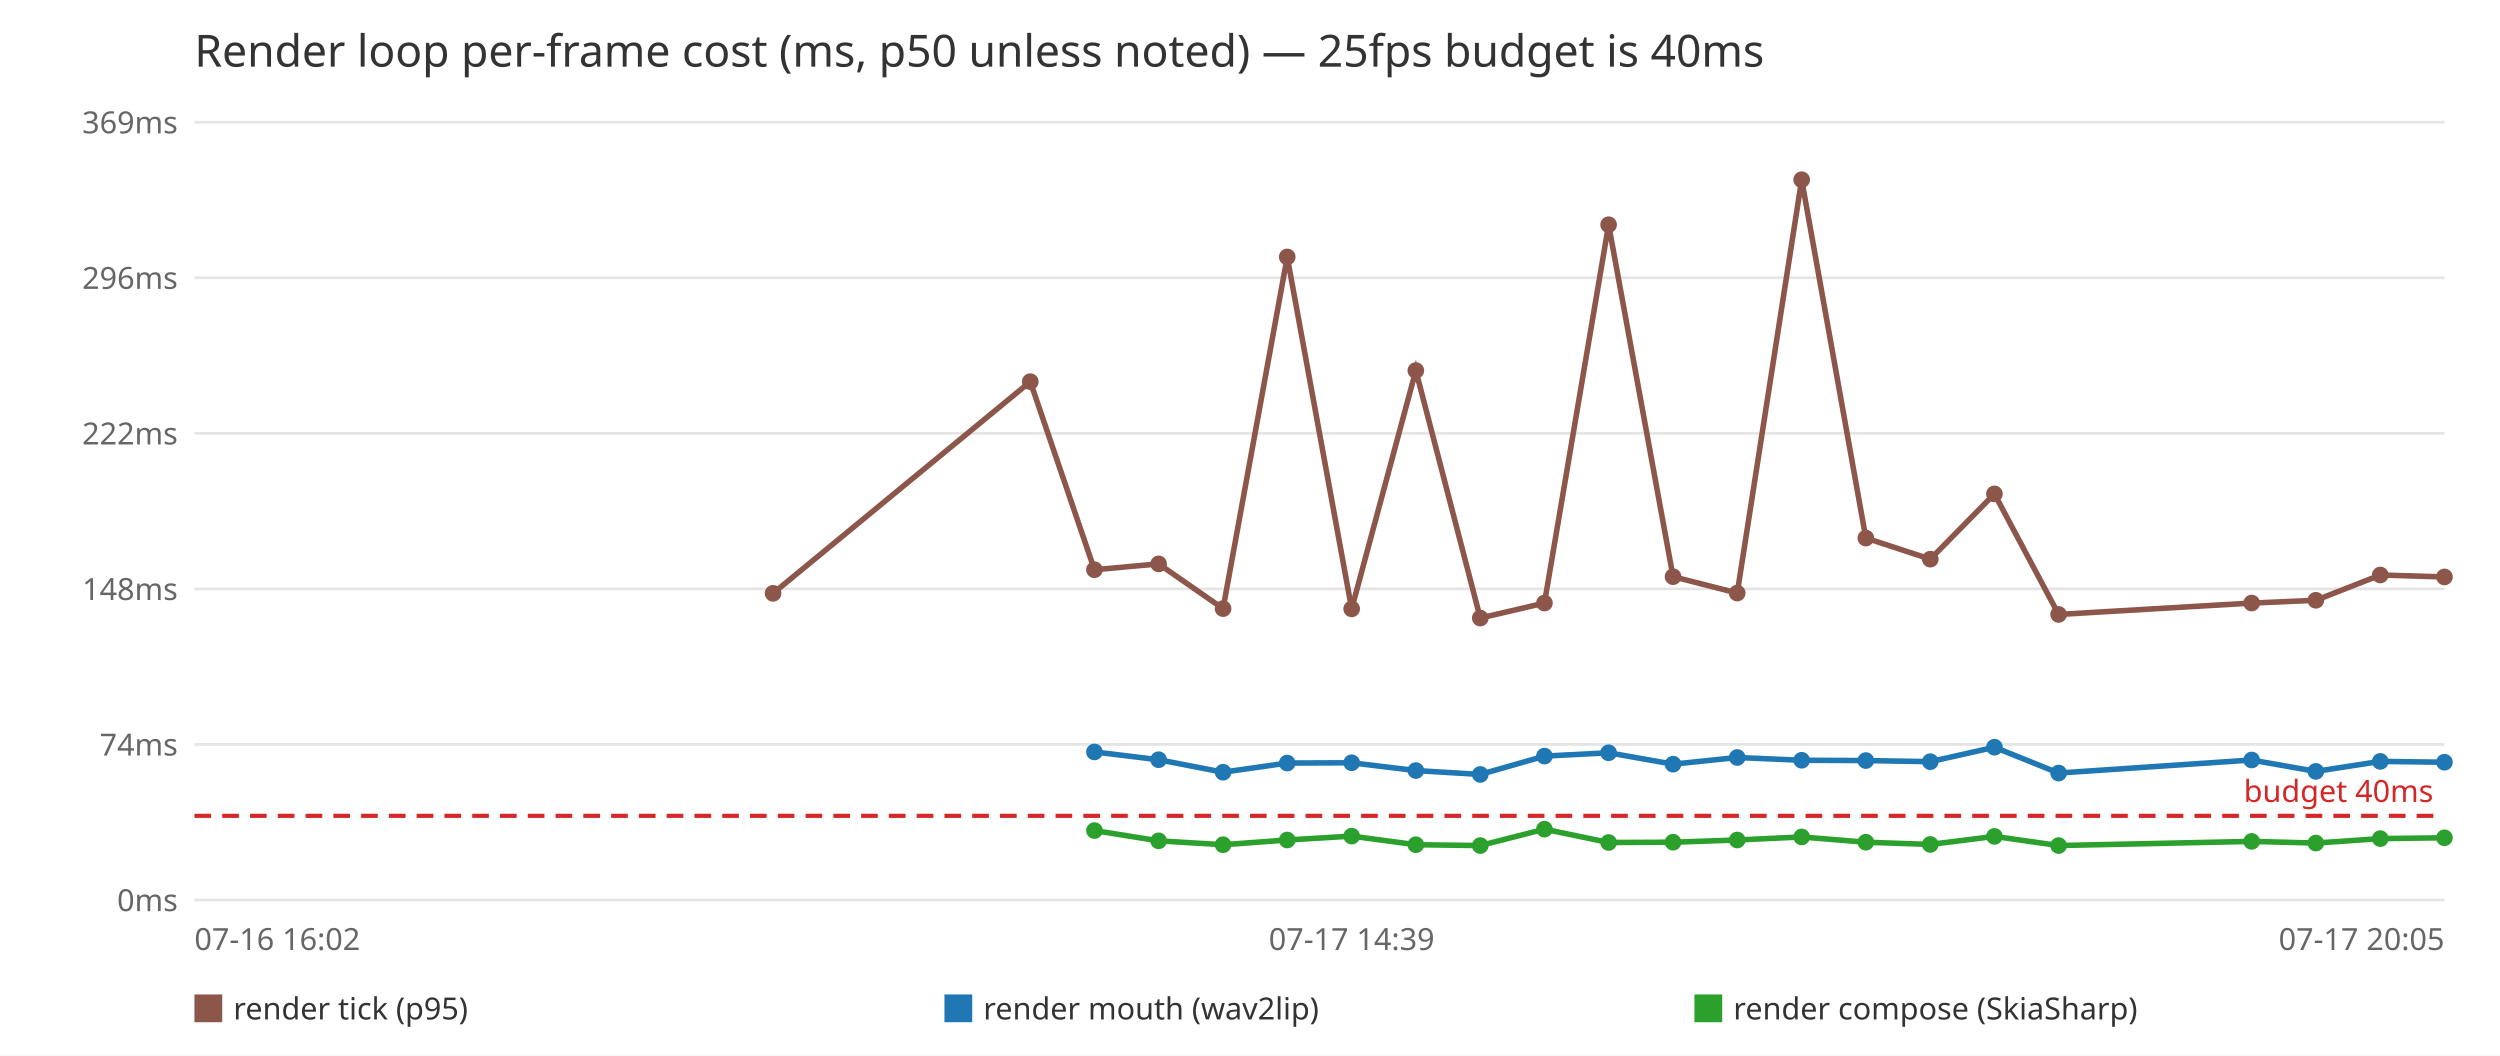
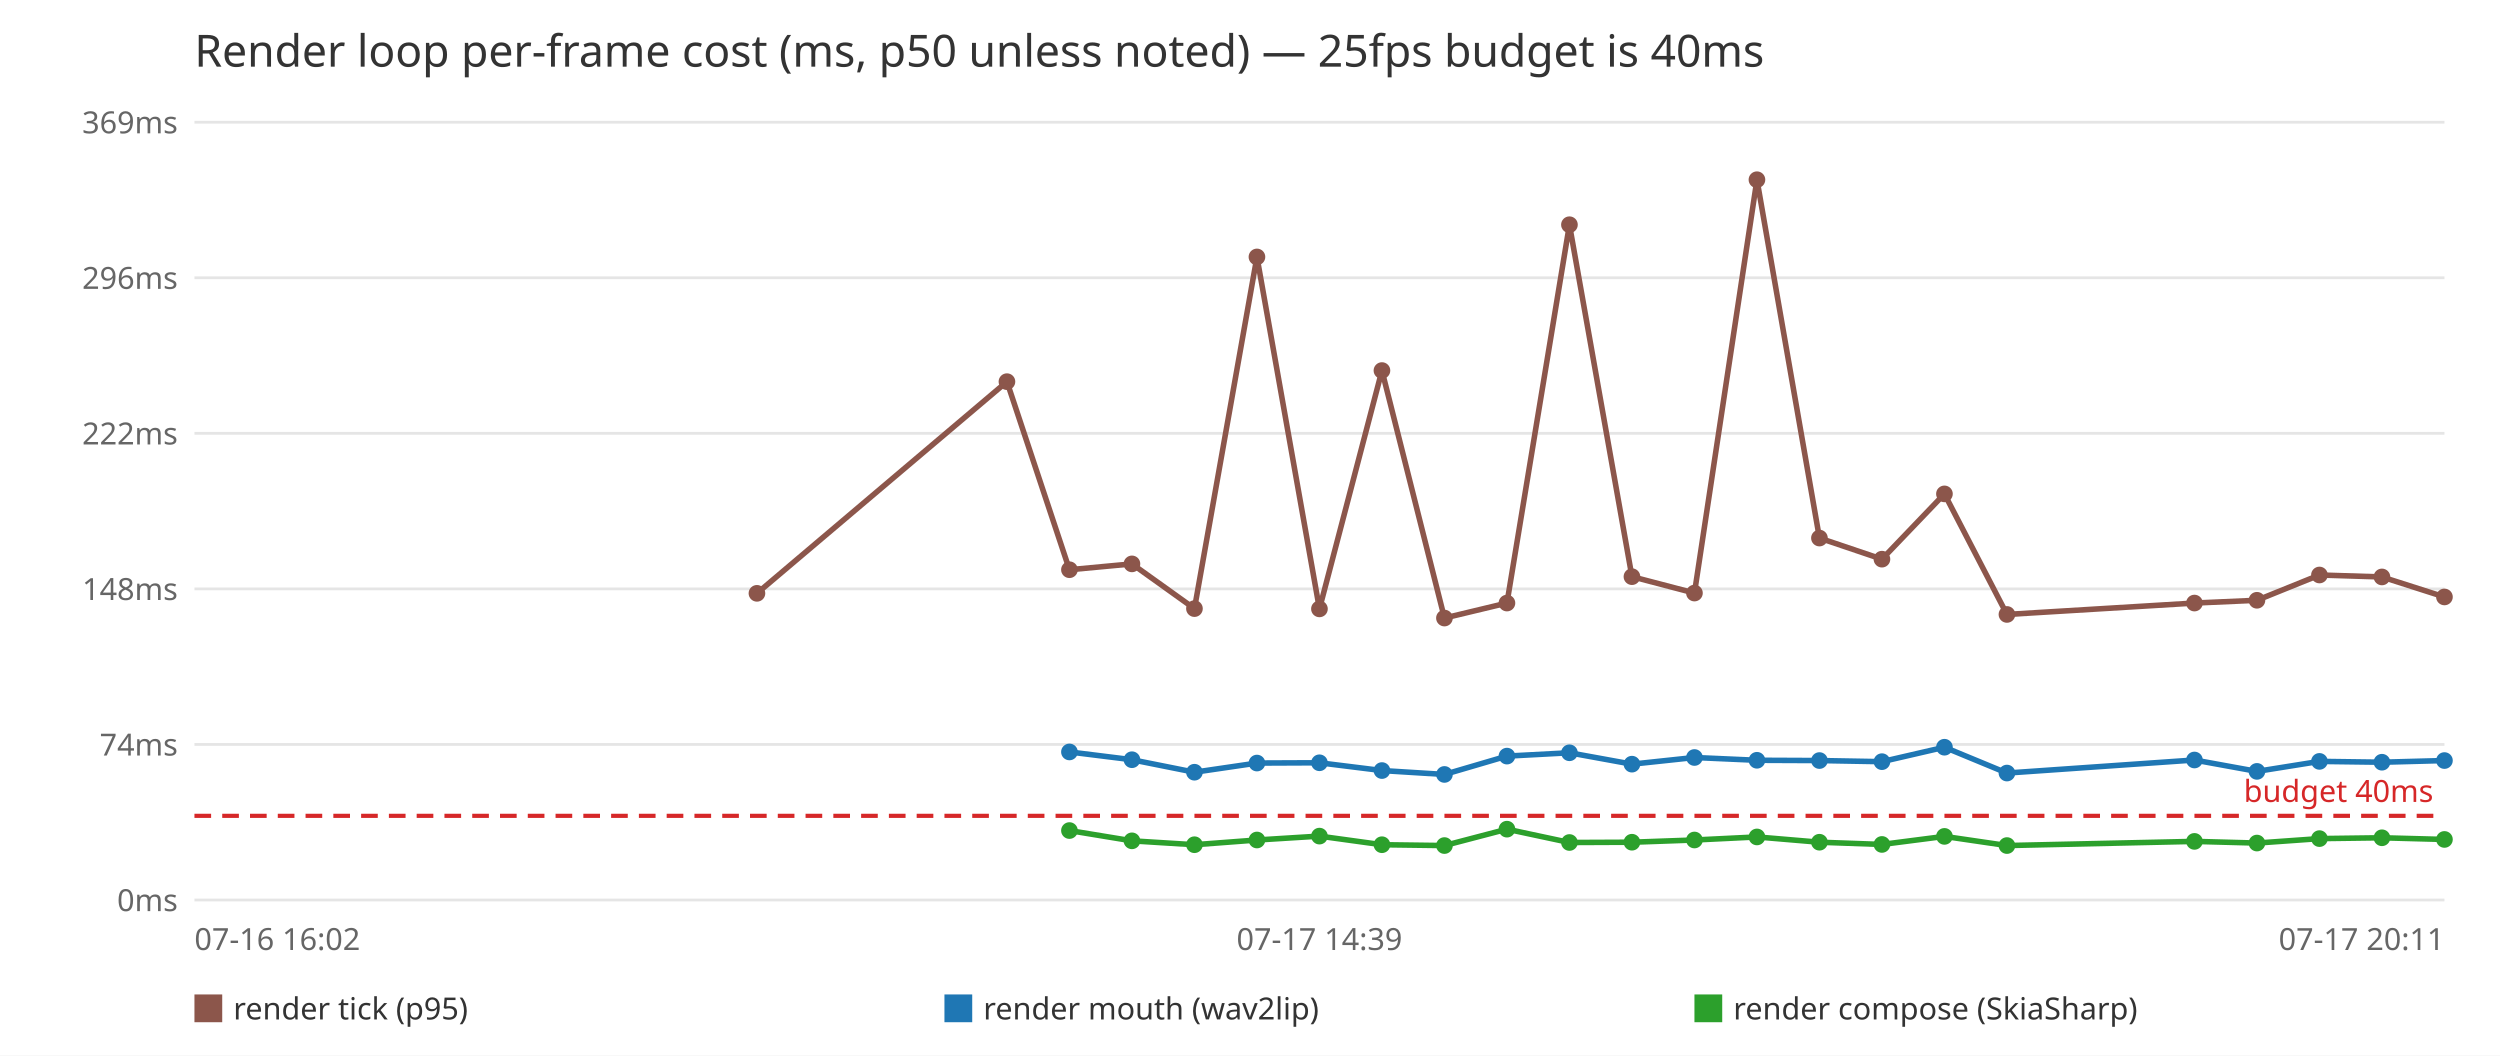
<svg xmlns="http://www.w3.org/2000/svg" width="900" height="380" viewBox="0 0 900 380" font-family="sans-serif">
  <rect width="900" height="380" fill="white" />
  <text x="70" y="24" font-size="16" fill="#333">Render loop per-frame cost (ms, p50 unless noted) — 25fps budget is 40ms</text>
  <line x1="70" y1="324.0" x2="880" y2="324.0" stroke="#e5e5e5" />
  <text x="64" y="328.0" font-size="11" fill="#666" text-anchor="end">0ms</text>
  <line x1="70" y1="268.0" x2="880" y2="268.0" stroke="#e5e5e5" />
  <text x="64" y="272.0" font-size="11" fill="#666" text-anchor="end">74ms</text>
  <line x1="70" y1="212.0" x2="880" y2="212.0" stroke="#e5e5e5" />
  <text x="64" y="216.0" font-size="11" fill="#666" text-anchor="end">148ms</text>
  <line x1="70" y1="156.0" x2="880" y2="156.0" stroke="#e5e5e5" />
  <text x="64" y="160.0" font-size="11" fill="#666" text-anchor="end">222ms</text>
  <line x1="70" y1="100.0" x2="880" y2="100.0" stroke="#e5e5e5" />
  <text x="64" y="104.0" font-size="11" fill="#666" text-anchor="end">296ms</text>
  <line x1="70" y1="44.0" x2="880" y2="44.0" stroke="#e5e5e5" />
  <text x="64" y="48.0" font-size="11" fill="#666" text-anchor="end">369ms</text>
  <line x1="70" y1="293.7" x2="880" y2="293.7" stroke="#d62728" stroke-width="1.5" stroke-dasharray="6,4" />
  <text x="876" y="288.7" font-size="11" fill="#d62728" text-anchor="end">budget 40ms</text>
  <text x="70.0" y="342" font-size="11" fill="#666" text-anchor="start">07-16 16:02</text>
-   <text x="486.6" y="342" font-size="11" fill="#666" text-anchor="middle">07-17 14:39</text>
-   <text x="880.0" y="342" font-size="11" fill="#666" text-anchor="end">07-17 20:05</text>
-   <polyline points="278.3,213.6 370.9,137.4 394.0,205.1 417.1,203.0 440.3,219.1 463.4,92.5 486.6,219.2 509.7,133.4 532.9,222.5 556.0,217.1 579.1,80.9 602.3,207.6 625.4,213.5 648.6,64.7 671.7,193.7 694.9,201.3 718.0,177.8 741.1,221.2 810.6,217.1 833.7,216.1 856.9,207.0 880.0,207.7" fill="none" stroke="#8c564b" stroke-width="2" />
-   <circle cx="278.3" cy="213.6" r="3" fill="#8c564b" />
-   <circle cx="370.9" cy="137.4" r="3" fill="#8c564b" />
-   <circle cx="394.0" cy="205.1" r="3" fill="#8c564b" />
-   <circle cx="417.1" cy="203.0" r="3" fill="#8c564b" />
-   <circle cx="440.3" cy="219.1" r="3" fill="#8c564b" />
-   <circle cx="463.4" cy="92.5" r="3" fill="#8c564b" />
-   <circle cx="486.6" cy="219.2" r="3" fill="#8c564b" />
-   <circle cx="509.7" cy="133.4" r="3" fill="#8c564b" />
-   <circle cx="532.9" cy="222.5" r="3" fill="#8c564b" />
-   <circle cx="556.0" cy="217.1" r="3" fill="#8c564b" />
-   <circle cx="579.1" cy="80.9" r="3" fill="#8c564b" />
-   <circle cx="602.3" cy="207.6" r="3" fill="#8c564b" />
-   <circle cx="625.4" cy="213.5" r="3" fill="#8c564b" />
-   <circle cx="648.6" cy="64.7" r="3" fill="#8c564b" />
-   <circle cx="671.7" cy="193.7" r="3" fill="#8c564b" />
-   <circle cx="694.9" cy="201.3" r="3" fill="#8c564b" />
-   <circle cx="718.0" cy="177.8" r="3" fill="#8c564b" />
-   <circle cx="741.1" cy="221.2" r="3" fill="#8c564b" />
-   <circle cx="810.6" cy="217.1" r="3" fill="#8c564b" />
-   <circle cx="833.7" cy="216.1" r="3" fill="#8c564b" />
-   <circle cx="856.9" cy="207.0" r="3" fill="#8c564b" />
-   <circle cx="880.0" cy="207.7" r="3" fill="#8c564b" />
+   <text x="475.0" y="342" font-size="11" fill="#666" text-anchor="middle">07-17 14:39</text>
+   <text x="880.0" y="342" font-size="11" fill="#666" text-anchor="end">07-17 20:11</text>
+   <polyline points="272.5,213.6 362.5,137.4 385.0,205.1 407.5,203.0 430.0,219.1 452.5,92.5 475.0,219.2 497.5,133.4 520.0,222.5 542.5,217.1 565.0,80.9 587.5,207.6 610.0,213.5 632.5,64.7 655.0,193.7 677.5,201.3 700.0,177.8 722.5,221.2 790.0,217.1 812.5,216.1 835.0,207.0 857.5,207.7 880.0,214.9" fill="none" stroke="#8c564b" stroke-width="2" />
+   <circle cx="272.5" cy="213.6" r="3" fill="#8c564b" />
+   <circle cx="362.5" cy="137.4" r="3" fill="#8c564b" />
+   <circle cx="385.0" cy="205.1" r="3" fill="#8c564b" />
+   <circle cx="407.5" cy="203.0" r="3" fill="#8c564b" />
+   <circle cx="430.0" cy="219.1" r="3" fill="#8c564b" />
+   <circle cx="452.5" cy="92.5" r="3" fill="#8c564b" />
+   <circle cx="475.0" cy="219.2" r="3" fill="#8c564b" />
+   <circle cx="497.5" cy="133.4" r="3" fill="#8c564b" />
+   <circle cx="520.0" cy="222.5" r="3" fill="#8c564b" />
+   <circle cx="542.5" cy="217.1" r="3" fill="#8c564b" />
+   <circle cx="565.0" cy="80.9" r="3" fill="#8c564b" />
+   <circle cx="587.5" cy="207.6" r="3" fill="#8c564b" />
+   <circle cx="610.0" cy="213.5" r="3" fill="#8c564b" />
+   <circle cx="632.5" cy="64.7" r="3" fill="#8c564b" />
+   <circle cx="655.0" cy="193.7" r="3" fill="#8c564b" />
+   <circle cx="677.5" cy="201.3" r="3" fill="#8c564b" />
+   <circle cx="700.0" cy="177.8" r="3" fill="#8c564b" />
+   <circle cx="722.5" cy="221.2" r="3" fill="#8c564b" />
+   <circle cx="790.0" cy="217.1" r="3" fill="#8c564b" />
+   <circle cx="812.5" cy="216.1" r="3" fill="#8c564b" />
+   <circle cx="835.0" cy="207.0" r="3" fill="#8c564b" />
+   <circle cx="857.5" cy="207.7" r="3" fill="#8c564b" />
+   <circle cx="880.0" cy="214.9" r="3" fill="#8c564b" />
  <rect x="70.0" y="358" width="10" height="10" fill="#8c564b" />
  <text x="84.0" y="367" font-size="11" fill="#333">render tick (p95)</text>
-   <polyline points="394.0,270.7 417.1,273.5 440.3,278.0 463.4,274.7 486.6,274.6 509.7,277.4 532.9,278.8 556.0,272.2 579.1,271.0 602.3,275.1 625.4,272.7 648.6,273.7 671.7,273.8 694.9,274.2 718.0,269.0 741.1,278.3 810.6,273.6 833.7,277.7 856.9,274.1 880.0,274.4" fill="none" stroke="#1f77b4" stroke-width="2" />
-   <circle cx="394.0" cy="270.7" r="3" fill="#1f77b4" />
-   <circle cx="417.1" cy="273.5" r="3" fill="#1f77b4" />
-   <circle cx="440.3" cy="278.0" r="3" fill="#1f77b4" />
-   <circle cx="463.4" cy="274.7" r="3" fill="#1f77b4" />
-   <circle cx="486.6" cy="274.6" r="3" fill="#1f77b4" />
-   <circle cx="509.7" cy="277.4" r="3" fill="#1f77b4" />
-   <circle cx="532.9" cy="278.8" r="3" fill="#1f77b4" />
-   <circle cx="556.0" cy="272.2" r="3" fill="#1f77b4" />
-   <circle cx="579.1" cy="271.0" r="3" fill="#1f77b4" />
-   <circle cx="602.3" cy="275.1" r="3" fill="#1f77b4" />
-   <circle cx="625.4" cy="272.7" r="3" fill="#1f77b4" />
-   <circle cx="648.6" cy="273.7" r="3" fill="#1f77b4" />
-   <circle cx="671.7" cy="273.8" r="3" fill="#1f77b4" />
-   <circle cx="694.9" cy="274.2" r="3" fill="#1f77b4" />
-   <circle cx="718.0" cy="269.0" r="3" fill="#1f77b4" />
-   <circle cx="741.1" cy="278.3" r="3" fill="#1f77b4" />
-   <circle cx="810.6" cy="273.6" r="3" fill="#1f77b4" />
-   <circle cx="833.7" cy="277.7" r="3" fill="#1f77b4" />
-   <circle cx="856.9" cy="274.1" r="3" fill="#1f77b4" />
-   <circle cx="880.0" cy="274.4" r="3" fill="#1f77b4" />
+   <polyline points="385.0,270.7 407.5,273.5 430.0,278.0 452.5,274.7 475.0,274.6 497.5,277.4 520.0,278.8 542.5,272.2 565.0,271.0 587.5,275.1 610.0,272.7 632.5,273.7 655.0,273.8 677.5,274.2 700.0,269.0 722.5,278.3 790.0,273.6 812.5,277.7 835.0,274.1 857.5,274.4 880.0,273.8" fill="none" stroke="#1f77b4" stroke-width="2" />
+   <circle cx="385.0" cy="270.7" r="3" fill="#1f77b4" />
+   <circle cx="407.5" cy="273.5" r="3" fill="#1f77b4" />
+   <circle cx="430.0" cy="278.0" r="3" fill="#1f77b4" />
+   <circle cx="452.5" cy="274.7" r="3" fill="#1f77b4" />
+   <circle cx="475.0" cy="274.6" r="3" fill="#1f77b4" />
+   <circle cx="497.5" cy="277.4" r="3" fill="#1f77b4" />
+   <circle cx="520.0" cy="278.8" r="3" fill="#1f77b4" />
+   <circle cx="542.5" cy="272.2" r="3" fill="#1f77b4" />
+   <circle cx="565.0" cy="271.0" r="3" fill="#1f77b4" />
+   <circle cx="587.5" cy="275.1" r="3" fill="#1f77b4" />
+   <circle cx="610.0" cy="272.7" r="3" fill="#1f77b4" />
+   <circle cx="632.5" cy="273.7" r="3" fill="#1f77b4" />
+   <circle cx="655.0" cy="273.8" r="3" fill="#1f77b4" />
+   <circle cx="677.5" cy="274.2" r="3" fill="#1f77b4" />
+   <circle cx="700.0" cy="269.0" r="3" fill="#1f77b4" />
+   <circle cx="722.5" cy="278.3" r="3" fill="#1f77b4" />
+   <circle cx="790.0" cy="273.6" r="3" fill="#1f77b4" />
+   <circle cx="812.5" cy="277.7" r="3" fill="#1f77b4" />
+   <circle cx="835.0" cy="274.1" r="3" fill="#1f77b4" />
+   <circle cx="857.5" cy="274.4" r="3" fill="#1f77b4" />
+   <circle cx="880.0" cy="273.8" r="3" fill="#1f77b4" />
  <rect x="340.0" y="358" width="10" height="10" fill="#1f77b4" />
  <text x="354.0" y="367" font-size="11" fill="#333">render mouth (wav2lip)</text>
-   <polyline points="394.0,299.0 417.1,302.7 440.3,304.1 463.4,302.4 486.6,301.0 509.7,304.1 532.9,304.4 556.0,298.5 579.1,303.3 602.3,303.2 625.4,302.4 648.6,301.3 671.7,303.2 694.9,304.0 718.0,301.1 741.1,304.4 810.6,302.9 833.7,303.5 856.9,301.9 880.0,301.6" fill="none" stroke="#2ca02c" stroke-width="2" />
-   <circle cx="394.0" cy="299.0" r="3" fill="#2ca02c" />
-   <circle cx="417.1" cy="302.7" r="3" fill="#2ca02c" />
-   <circle cx="440.3" cy="304.1" r="3" fill="#2ca02c" />
-   <circle cx="463.4" cy="302.4" r="3" fill="#2ca02c" />
-   <circle cx="486.6" cy="301.0" r="3" fill="#2ca02c" />
-   <circle cx="509.7" cy="304.1" r="3" fill="#2ca02c" />
-   <circle cx="532.9" cy="304.4" r="3" fill="#2ca02c" />
-   <circle cx="556.0" cy="298.5" r="3" fill="#2ca02c" />
-   <circle cx="579.1" cy="303.3" r="3" fill="#2ca02c" />
-   <circle cx="602.3" cy="303.2" r="3" fill="#2ca02c" />
-   <circle cx="625.4" cy="302.4" r="3" fill="#2ca02c" />
-   <circle cx="648.6" cy="301.3" r="3" fill="#2ca02c" />
-   <circle cx="671.7" cy="303.2" r="3" fill="#2ca02c" />
-   <circle cx="694.9" cy="304.0" r="3" fill="#2ca02c" />
-   <circle cx="718.0" cy="301.1" r="3" fill="#2ca02c" />
-   <circle cx="741.1" cy="304.4" r="3" fill="#2ca02c" />
-   <circle cx="810.6" cy="302.9" r="3" fill="#2ca02c" />
-   <circle cx="833.7" cy="303.5" r="3" fill="#2ca02c" />
-   <circle cx="856.9" cy="301.9" r="3" fill="#2ca02c" />
-   <circle cx="880.0" cy="301.6" r="3" fill="#2ca02c" />
+   <polyline points="385.0,299.0 407.5,302.7 430.0,304.1 452.5,302.4 475.0,301.0 497.5,304.1 520.0,304.4 542.5,298.5 565.0,303.3 587.5,303.2 610.0,302.4 632.5,301.3 655.0,303.2 677.5,304.0 700.0,301.1 722.5,304.4 790.0,302.9 812.5,303.5 835.0,301.9 857.5,301.6 880.0,302.2" fill="none" stroke="#2ca02c" stroke-width="2" />
+   <circle cx="385.0" cy="299.0" r="3" fill="#2ca02c" />
+   <circle cx="407.5" cy="302.7" r="3" fill="#2ca02c" />
+   <circle cx="430.0" cy="304.1" r="3" fill="#2ca02c" />
+   <circle cx="452.5" cy="302.4" r="3" fill="#2ca02c" />
+   <circle cx="475.0" cy="301.0" r="3" fill="#2ca02c" />
+   <circle cx="497.5" cy="304.1" r="3" fill="#2ca02c" />
+   <circle cx="520.0" cy="304.4" r="3" fill="#2ca02c" />
+   <circle cx="542.5" cy="298.5" r="3" fill="#2ca02c" />
+   <circle cx="565.0" cy="303.3" r="3" fill="#2ca02c" />
+   <circle cx="587.5" cy="303.2" r="3" fill="#2ca02c" />
+   <circle cx="610.0" cy="302.4" r="3" fill="#2ca02c" />
+   <circle cx="632.5" cy="301.3" r="3" fill="#2ca02c" />
+   <circle cx="655.0" cy="303.2" r="3" fill="#2ca02c" />
+   <circle cx="677.5" cy="304.0" r="3" fill="#2ca02c" />
+   <circle cx="700.0" cy="301.1" r="3" fill="#2ca02c" />
+   <circle cx="722.5" cy="304.4" r="3" fill="#2ca02c" />
+   <circle cx="790.0" cy="302.9" r="3" fill="#2ca02c" />
+   <circle cx="812.5" cy="303.5" r="3" fill="#2ca02c" />
+   <circle cx="835.0" cy="301.9" r="3" fill="#2ca02c" />
+   <circle cx="857.5" cy="301.6" r="3" fill="#2ca02c" />
+   <circle cx="880.0" cy="302.2" r="3" fill="#2ca02c" />
  <rect x="610.0" y="358" width="10" height="10" fill="#2ca02c" />
  <text x="624.0" y="367" font-size="11" fill="#333">render compose (SkiaSharp)</text>
</svg>
